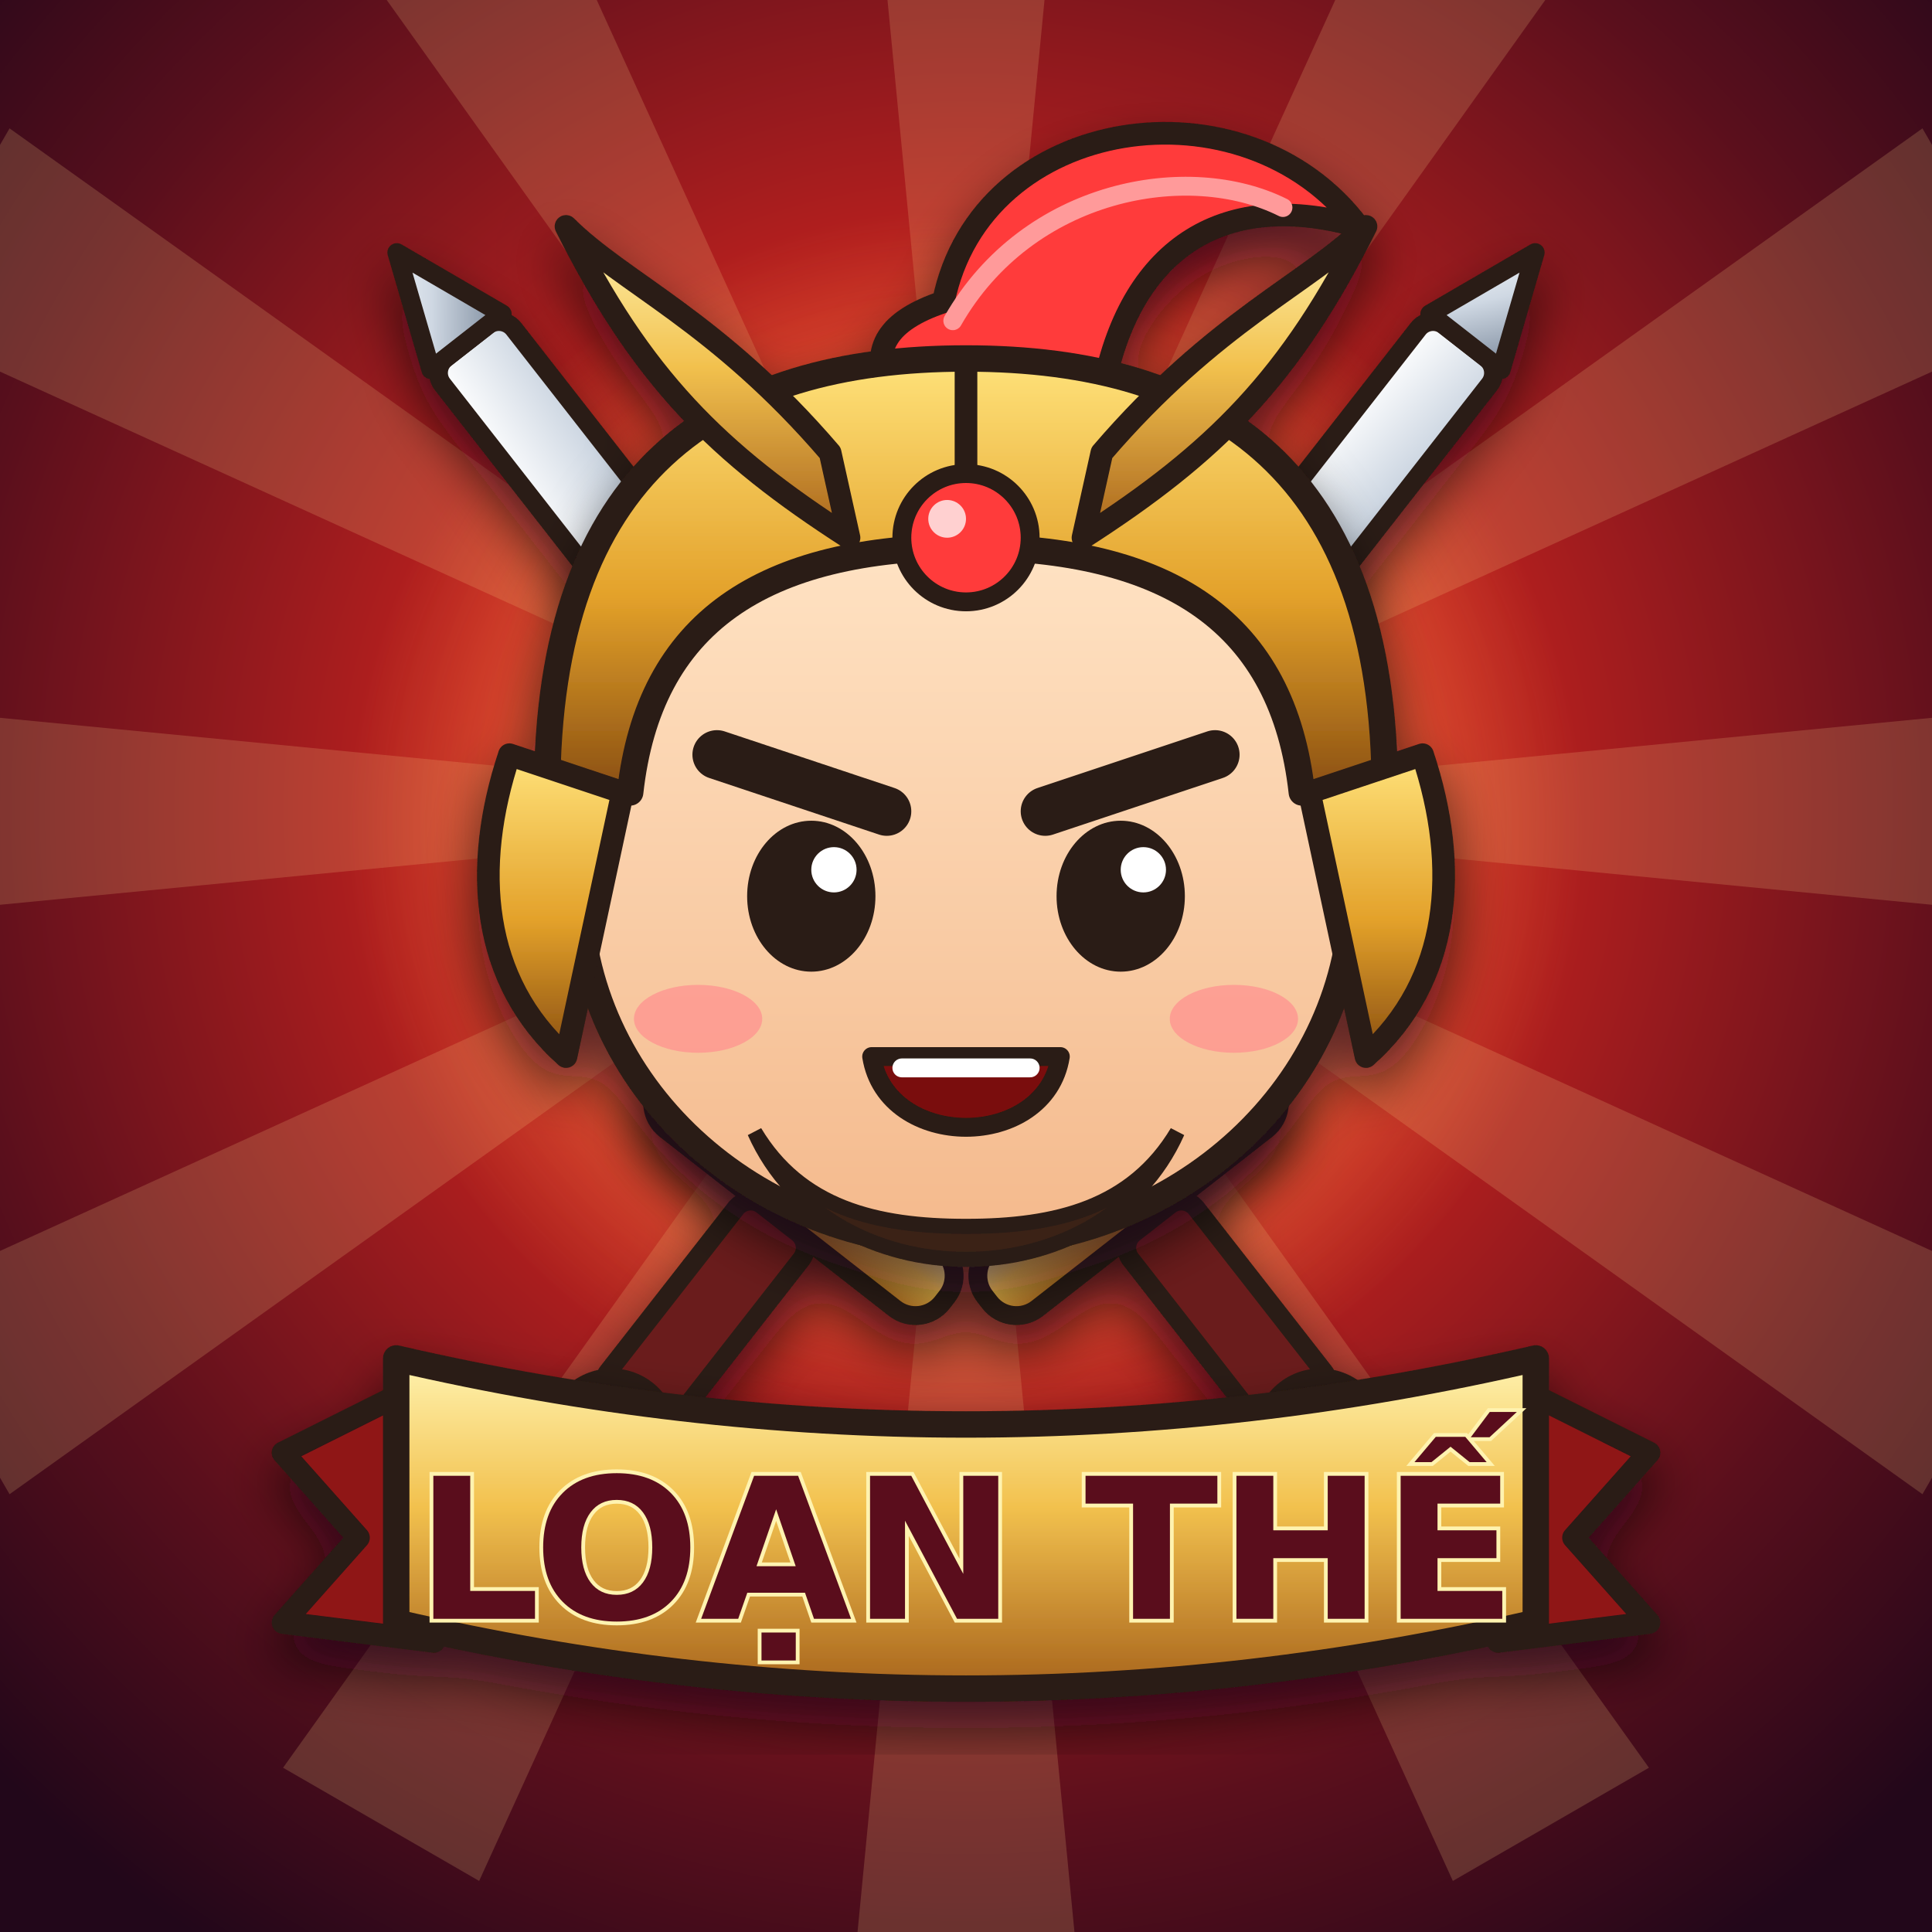
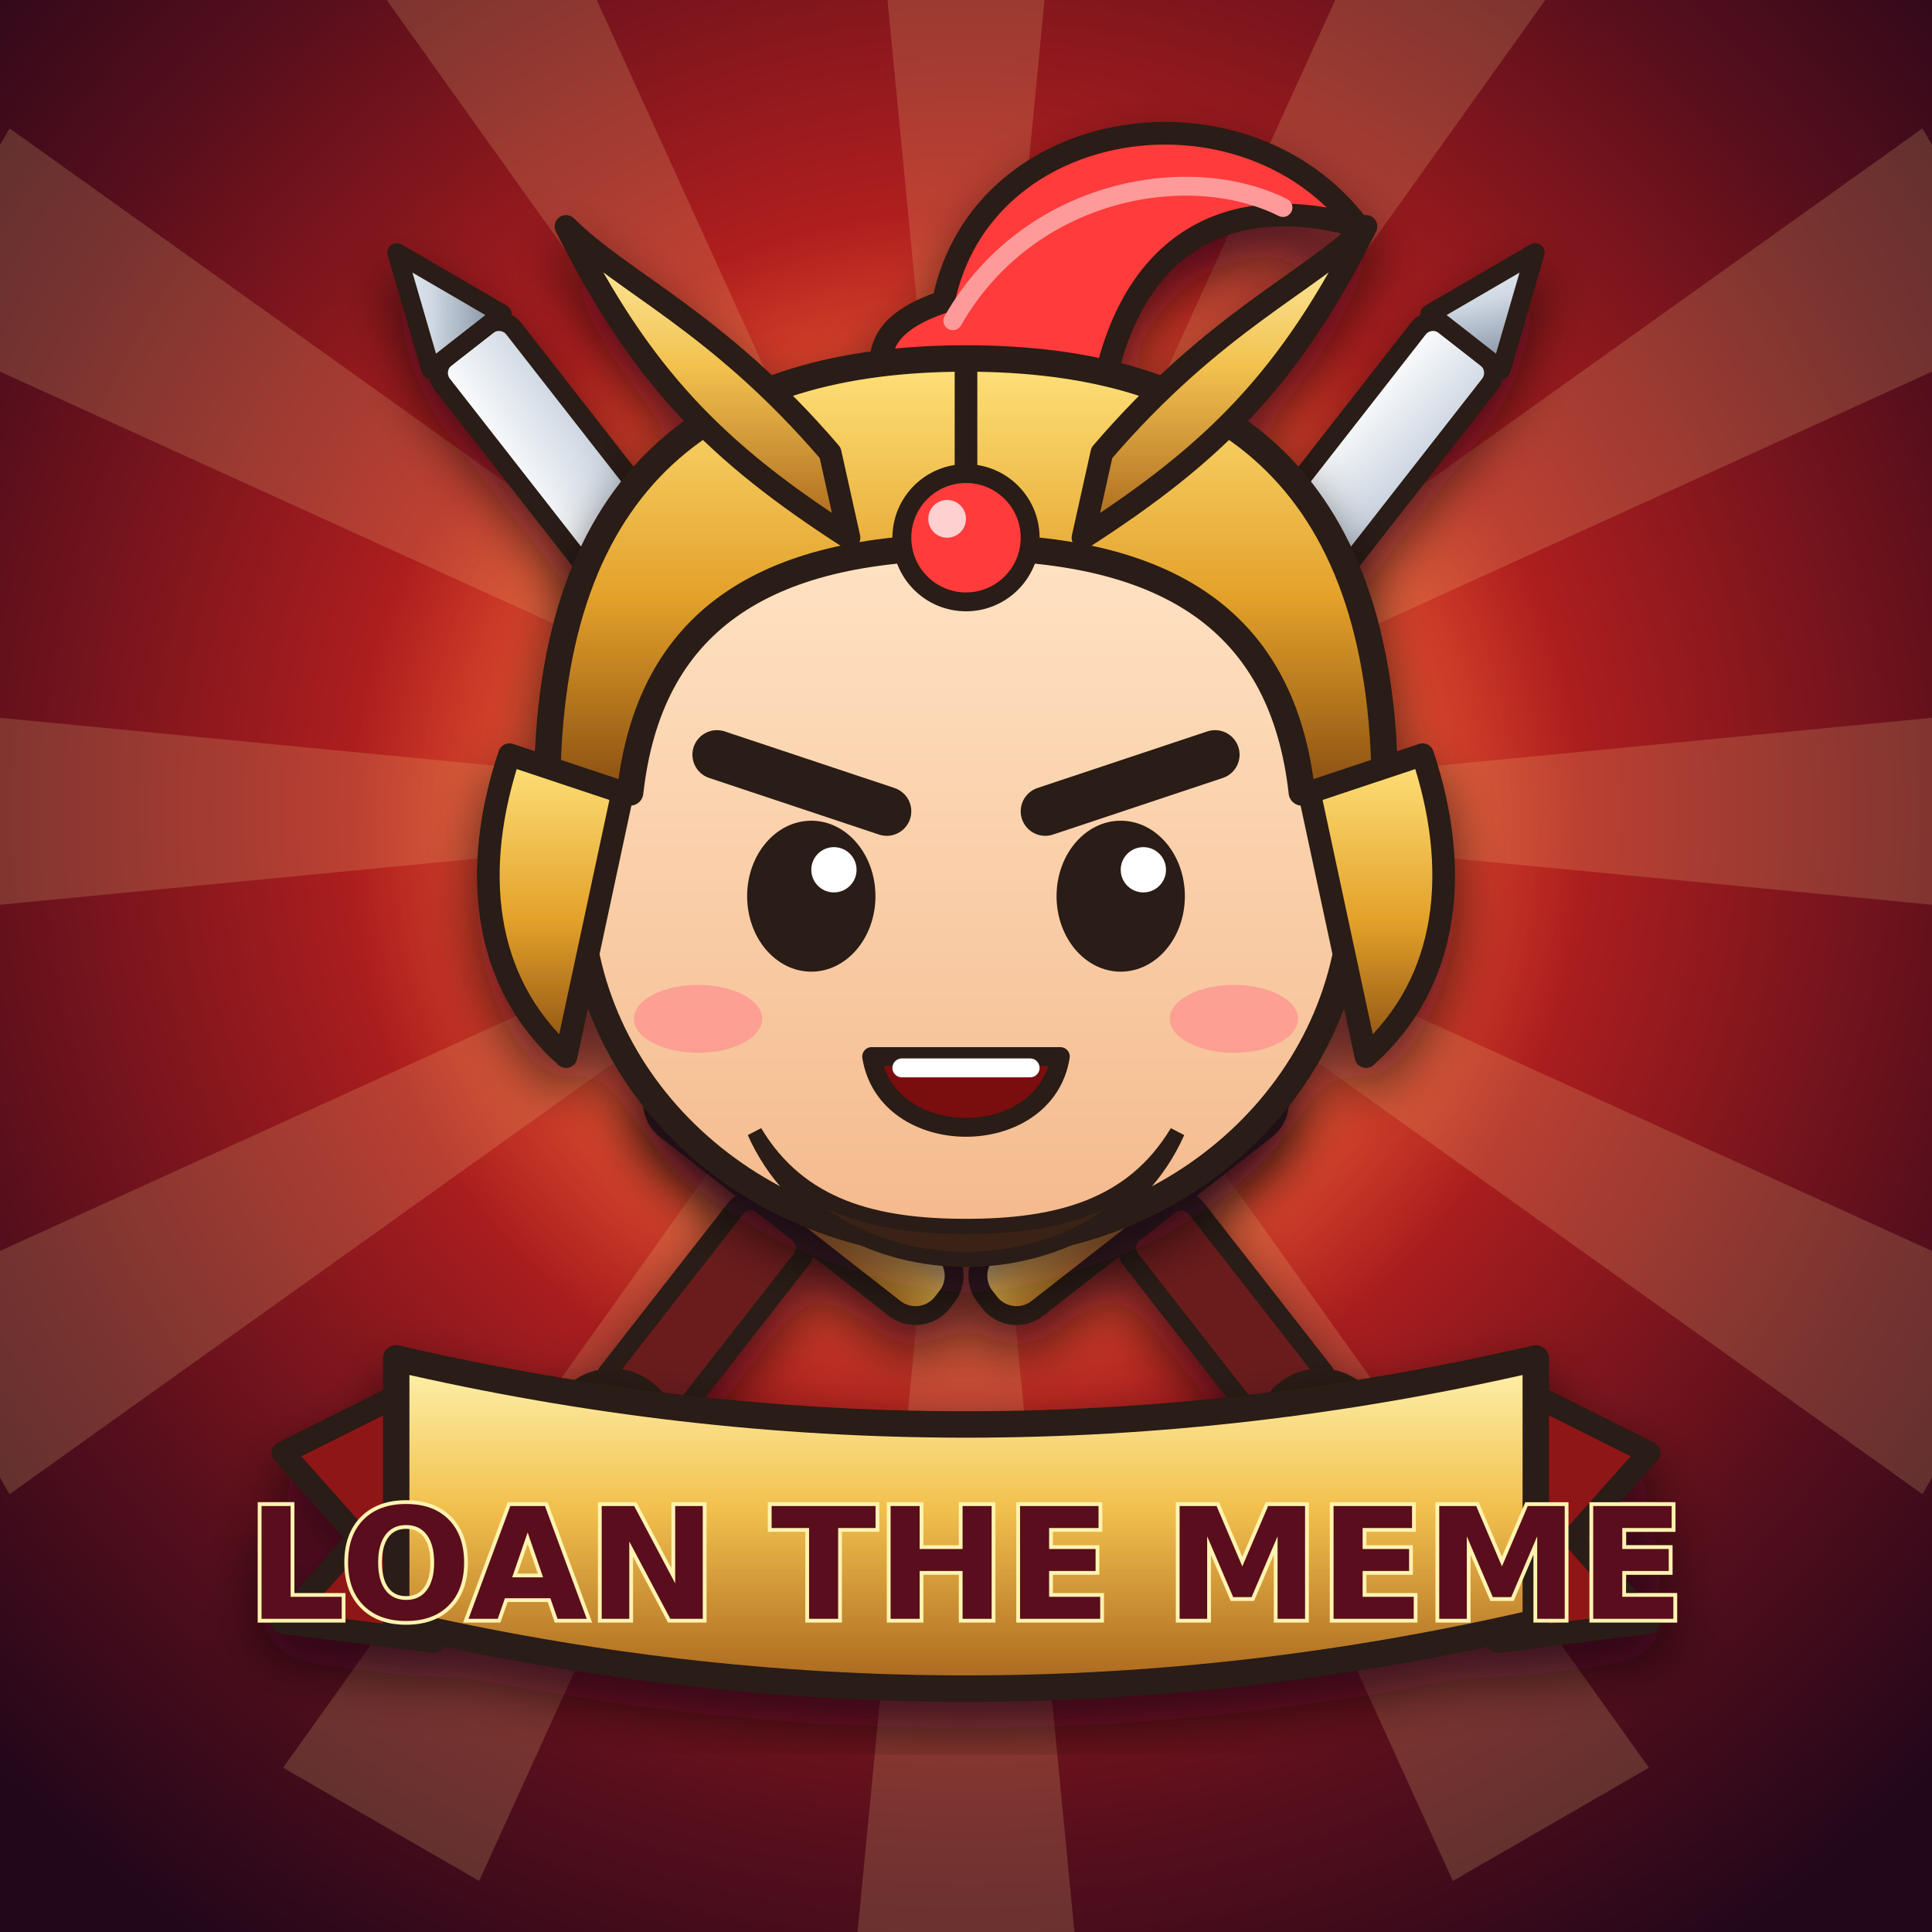
<svg xmlns="http://www.w3.org/2000/svg" viewBox="0 0 1024 1024" width="1024" height="1024">
  <defs>
    <radialGradient id="bg" cx="50%" cy="42%" r="70%">
      <stop offset="0" stop-color="#ff7a2e" />
      <stop offset="0.35" stop-color="#c8231f" />
      <stop offset="0.75" stop-color="#5a0f1c" />
      <stop offset="1" stop-color="#22071a" />
    </radialGradient>
    <linearGradient id="gold" x1="0" y1="0" x2="0" y2="1">
      <stop offset="0" stop-color="#fff3b0" />
      <stop offset="0.45" stop-color="#f2c14e" />
      <stop offset="1" stop-color="#a8641c" />
    </linearGradient>
    <linearGradient id="steel" x1="0" y1="0" x2="1" y2="1">
      <stop offset="0" stop-color="#ffffff" />
      <stop offset="0.5" stop-color="#cfd8e3" />
      <stop offset="1" stop-color="#7c8a9c" />
    </linearGradient>
    <linearGradient id="helm" x1="0" y1="0" x2="0" y2="1">
      <stop offset="0" stop-color="#ffe27a" />
      <stop offset="0.55" stop-color="#e3a12a" />
      <stop offset="1" stop-color="#8a4f12" />
    </linearGradient>
    <linearGradient id="skin" x1="0" y1="0" x2="0" y2="1">
      <stop offset="0" stop-color="#ffe3c4" />
      <stop offset="1" stop-color="#f4b98c" />
    </linearGradient>
    <radialGradient id="glow" cx="50%" cy="50%" r="50%">
      <stop offset="0" stop-color="#ffe9a0" stop-opacity="0.9" />
      <stop offset="1" stop-color="#ffb347" stop-opacity="0" />
    </radialGradient>
    <filter id="sh" x="-20%" y="-20%" width="140%" height="140%">
      <feDropShadow dx="0" dy="14" stdDeviation="14" flood-color="#1a0410" flood-opacity="0.65" />
    </filter>
  </defs>
  <rect width="1024" height="1024" fill="url(#bg)" />
  <g opacity="0.18" fill="#ffd88a" transform="translate(512 430)">
    <path d="M0 0 L-60 -620 L60 -620Z" />
    <path d="M0 0 L-60 -620 L60 -620Z" transform="rotate(30)" />
    <path d="M0 0 L-60 -620 L60 -620Z" transform="rotate(60)" />
    <path d="M0 0 L-60 -620 L60 -620Z" transform="rotate(90)" />
    <path d="M0 0 L-60 -620 L60 -620Z" transform="rotate(120)" />
    <path d="M0 0 L-60 -620 L60 -620Z" transform="rotate(150)" />
    <path d="M0 0 L-60 -620 L60 -620Z" transform="rotate(180)" />
    <path d="M0 0 L-60 -620 L60 -620Z" transform="rotate(210)" />
    <path d="M0 0 L-60 -620 L60 -620Z" transform="rotate(240)" />
    <path d="M0 0 L-60 -620 L60 -620Z" transform="rotate(270)" />
    <path d="M0 0 L-60 -620 L60 -620Z" transform="rotate(300)" />
    <path d="M0 0 L-60 -620 L60 -620Z" transform="rotate(330)" />
  </g>
  <circle cx="512" cy="440" r="330" fill="url(#glow)" />
  <g filter="url(#sh)">
    <g transform="translate(512 520) rotate(-38)">
      <rect x="-24" y="-430" width="48" height="560" rx="10" fill="url(#steel)" stroke="#2a1a12" stroke-width="10" />
      <path d="M-24 -430 L0 -490 L24 -430Z" fill="url(#steel)" stroke="#2a1a12" stroke-width="10" stroke-linejoin="round" />
      <rect x="-95" y="120" width="190" height="40" rx="18" fill="url(#gold)" stroke="#2a1a12" stroke-width="10" />
      <rect x="-22" y="160" width="44" height="130" rx="10" fill="#6b1d1d" stroke="#2a1a12" stroke-width="10" />
      <circle cx="0" cy="305" r="30" fill="url(#gold)" stroke="#2a1a12" stroke-width="10" />
    </g>
    <g transform="translate(512 520) rotate(38)">
      <rect x="-24" y="-430" width="48" height="560" rx="10" fill="url(#steel)" stroke="#2a1a12" stroke-width="10" />
      <path d="M-24 -430 L0 -490 L24 -430Z" fill="url(#steel)" stroke="#2a1a12" stroke-width="10" stroke-linejoin="round" />
      <rect x="-95" y="120" width="190" height="40" rx="18" fill="url(#gold)" stroke="#2a1a12" stroke-width="10" />
      <rect x="-22" y="160" width="44" height="130" rx="10" fill="#6b1d1d" stroke="#2a1a12" stroke-width="10" />
      <circle cx="0" cy="305" r="30" fill="url(#gold)" stroke="#2a1a12" stroke-width="10" />
    </g>
  </g>
  <g filter="url(#sh)">
    <path d="M500 160 C520 60 660 40 720 120 C650 100 600 130 585 205 L470 205 C462 185 470 170 500 160Z" fill="#ff3b3b" stroke="#2a1a12" stroke-width="12" stroke-linejoin="round" />
    <path d="M505 170 C545 100 630 85 680 110" fill="none" stroke="#ff9a9a" stroke-width="10" stroke-linecap="round" />
    <ellipse cx="512" cy="470" rx="205" ry="190" fill="url(#skin)" stroke="#2a1a12" stroke-width="14" />
    <path d="M290 420 C290 250 380 190 512 190 C644 190 734 250 734 420 L690 420 C680 330 620 290 512 290 C404 290 344 330 334 420Z" fill="url(#helm)" stroke="#2a1a12" stroke-width="14" stroke-linejoin="round" />
    <path d="M512 190 L512 300" stroke="#2a1a12" stroke-width="12" />
    <path d="M270 400 C250 460 255 520 300 560 L330 420Z" fill="url(#helm)" stroke="#2a1a12" stroke-width="12" stroke-linejoin="round" />
    <path d="M754 400 C774 460 769 520 724 560 L694 420Z" fill="url(#helm)" stroke="#2a1a12" stroke-width="12" stroke-linejoin="round" />
    <path d="M440 240 C380 170 330 150 300 120 C340 200 380 240 450 285Z" fill="url(#gold)" stroke="#2a1a12" stroke-width="12" stroke-linejoin="round" />
    <path d="M584 240 C644 170 694 150 724 120 C684 200 644 240 574 285Z" fill="url(#gold)" stroke="#2a1a12" stroke-width="12" stroke-linejoin="round" />
    <circle cx="512" cy="285" r="34" fill="#ff3b3b" stroke="#2a1a12" stroke-width="10" />
    <circle cx="502" cy="275" r="10" fill="#ffd0d0" />
    <path d="M380 400 L470 430" stroke="#2a1a12" stroke-width="26" stroke-linecap="round" />
    <path d="M644 400 L554 430" stroke="#2a1a12" stroke-width="26" stroke-linecap="round" />
    <ellipse cx="430" cy="475" rx="34" ry="40" fill="#2a1a12" />
    <ellipse cx="594" cy="475" rx="34" ry="40" fill="#2a1a12" />
    <circle cx="442" cy="461" r="12" fill="#fff" />
    <circle cx="606" cy="461" r="12" fill="#fff" />
    <ellipse cx="370" cy="540" rx="34" ry="18" fill="#ff8f8f" opacity="0.7" />
    <ellipse cx="654" cy="540" rx="34" ry="18" fill="#ff8f8f" opacity="0.7" />
    <path d="M462 560 C470 610 554 610 562 560 Z" fill="#7a1010" stroke="#2a1a12" stroke-width="10" stroke-linejoin="round" />
    <path d="M478 566 L546 566" stroke="#fff" stroke-width="10" stroke-linecap="round" />
    <path d="M400 600 C440 690 584 690 624 600 C600 640 560 650 512 650 C464 650 424 640 400 600Z" fill="#3a2418" stroke="#2a1a12" stroke-width="8" />
  </g>
  <g filter="url(#sh)">
    <path d="M150 770 L230 730 L230 870 L150 860 L190 815Z" fill="#8f1414" stroke="#2a1a12" stroke-width="12" stroke-linejoin="round" />
    <path d="M874 770 L794 730 L794 870 L874 860 L834 815Z" fill="#8f1414" stroke="#2a1a12" stroke-width="12" stroke-linejoin="round" />
    <path d="M210 720 Q512 790 814 720 L814 860 Q512 930 210 860Z" fill="url(#gold)" stroke="#2a1a12" stroke-width="14" stroke-linejoin="round" />
-     <text x="512" y="858" text-anchor="middle" font-family="DejaVu Sans, Arial" font-weight="900" font-size="104" fill="#5a0f1c" stroke="#fff3b0" stroke-width="4" paint-order="stroke">LOẠN THẾ</text>
+     <text x="512" y="858" text-anchor="middle" font-family="DejaVu Sans, Arial" font-weight="900" font-size="82" fill="#5a0f1c" stroke="#fff3b0" stroke-width="4" paint-order="stroke" textLength="560" lengthAdjust="spacingAndGlyphs">LOAN THE MEME</text>
  </g>
</svg>
